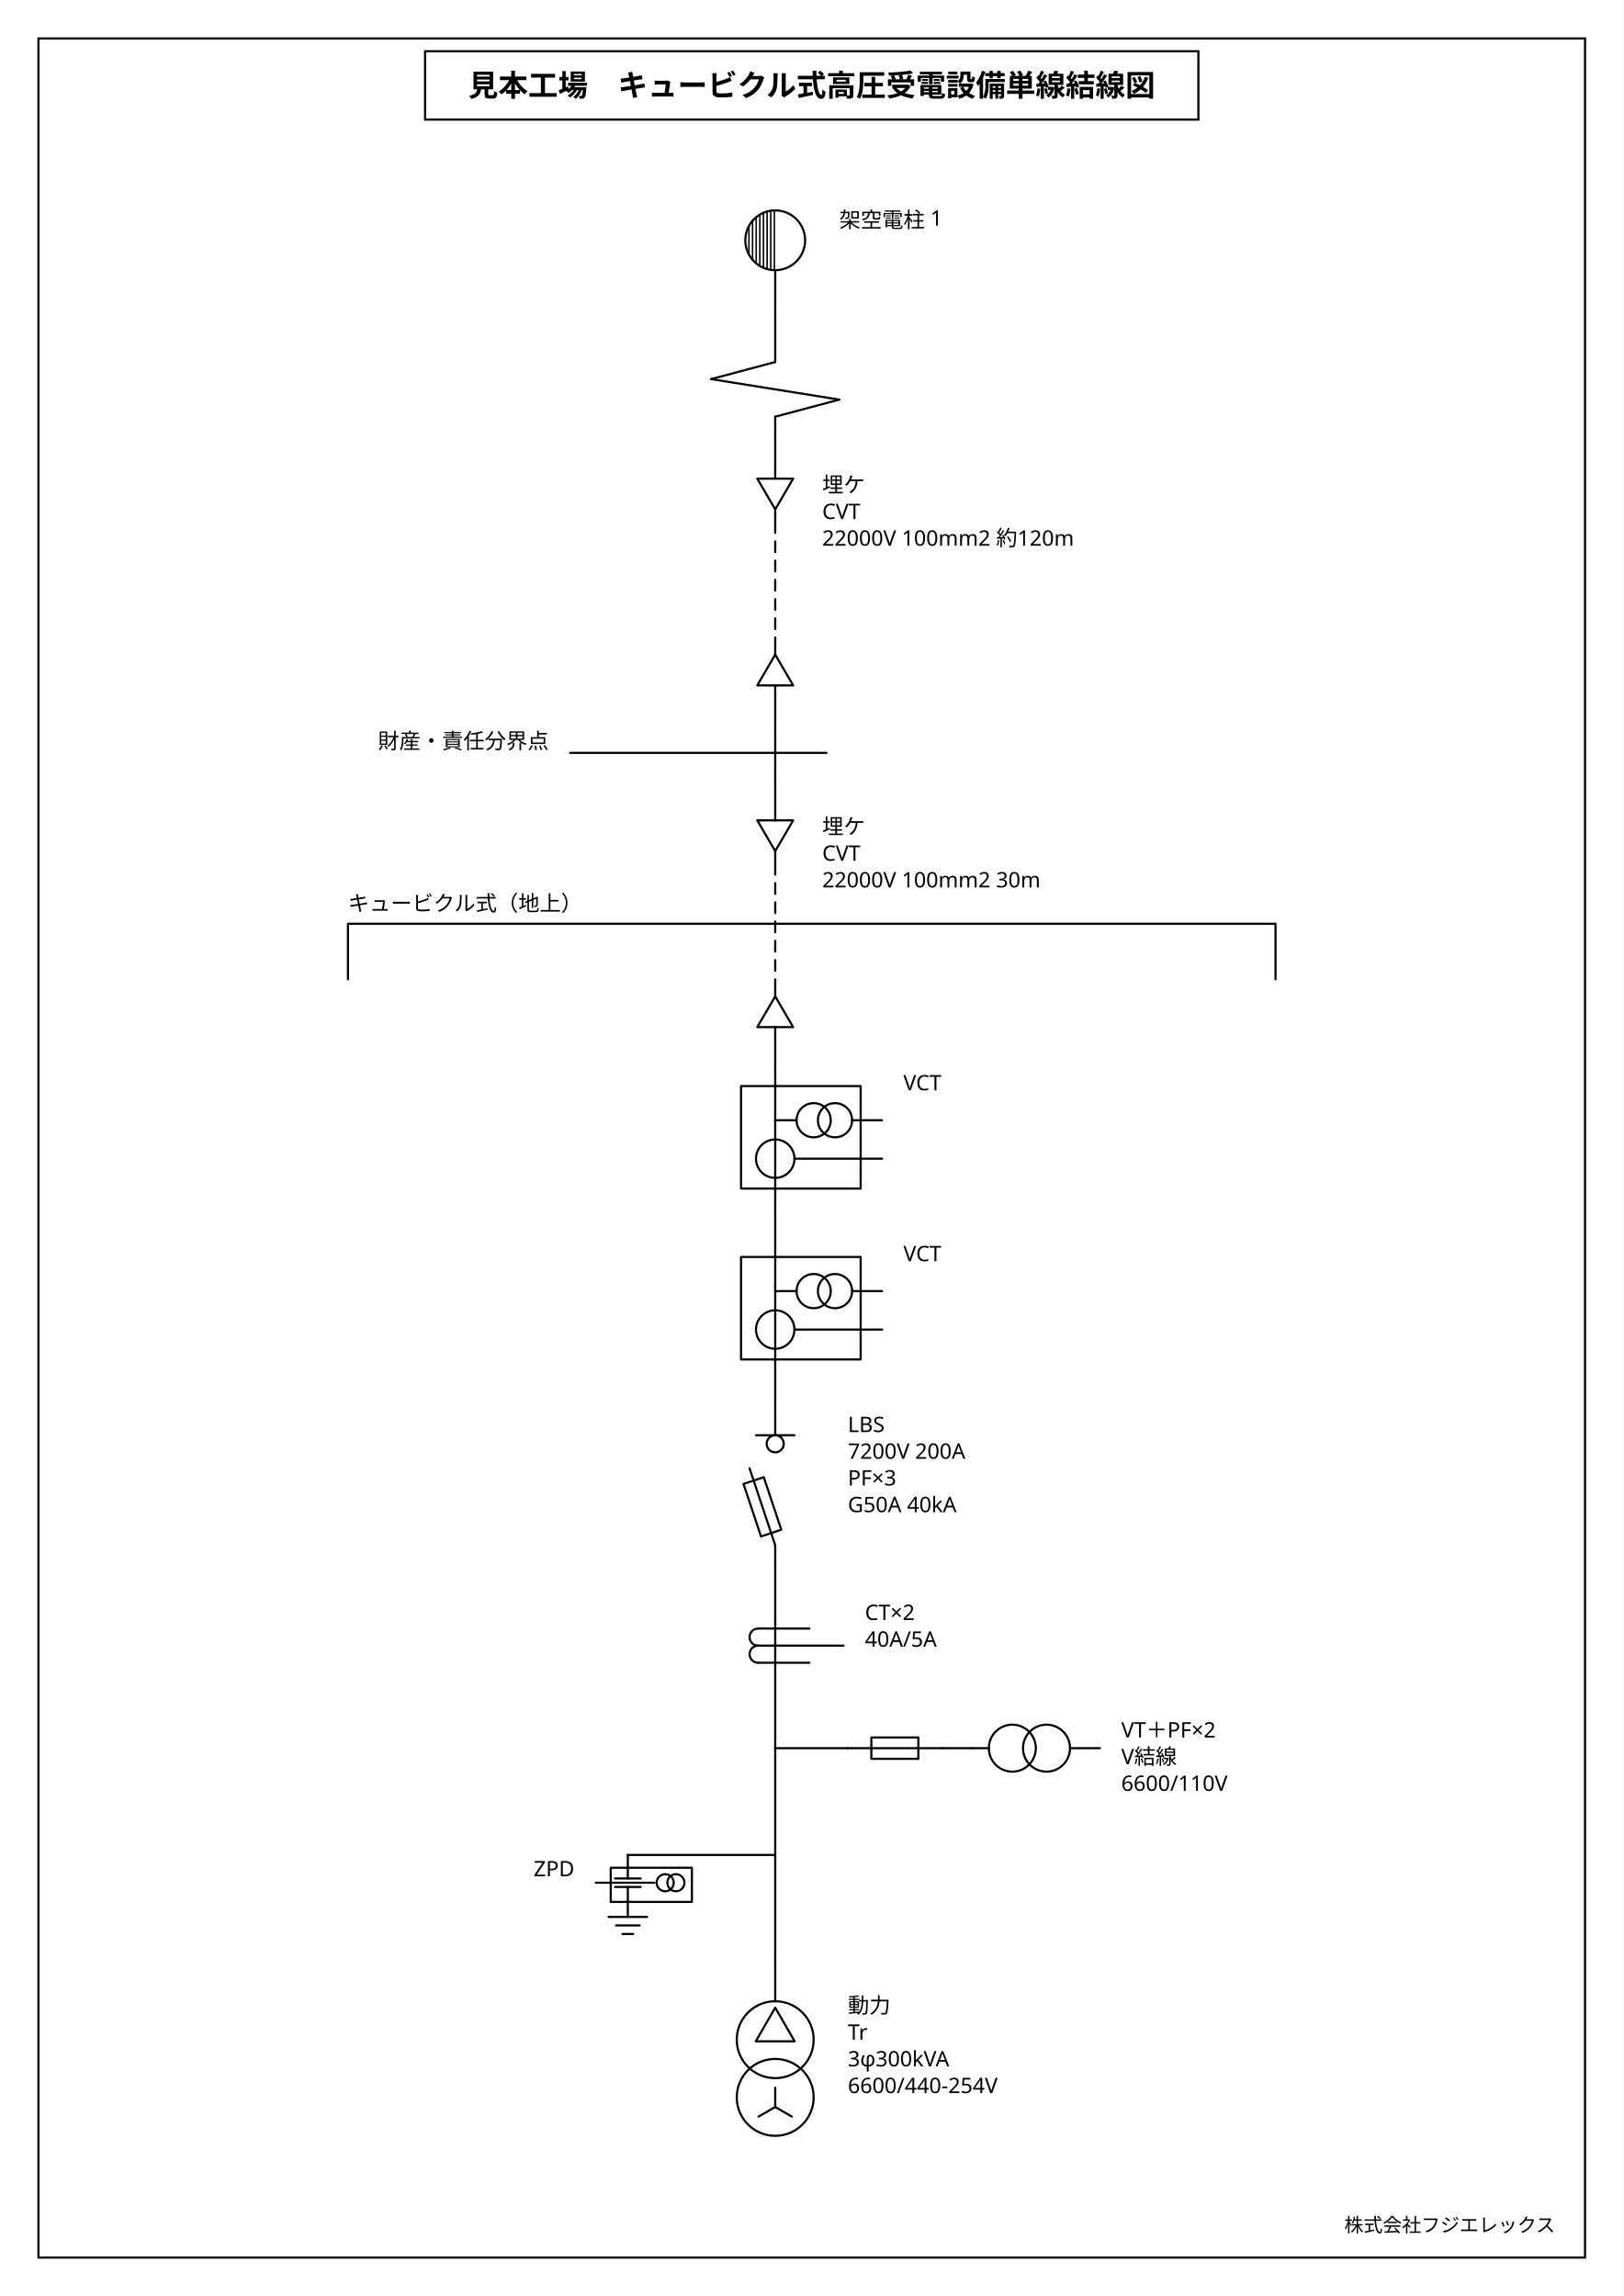
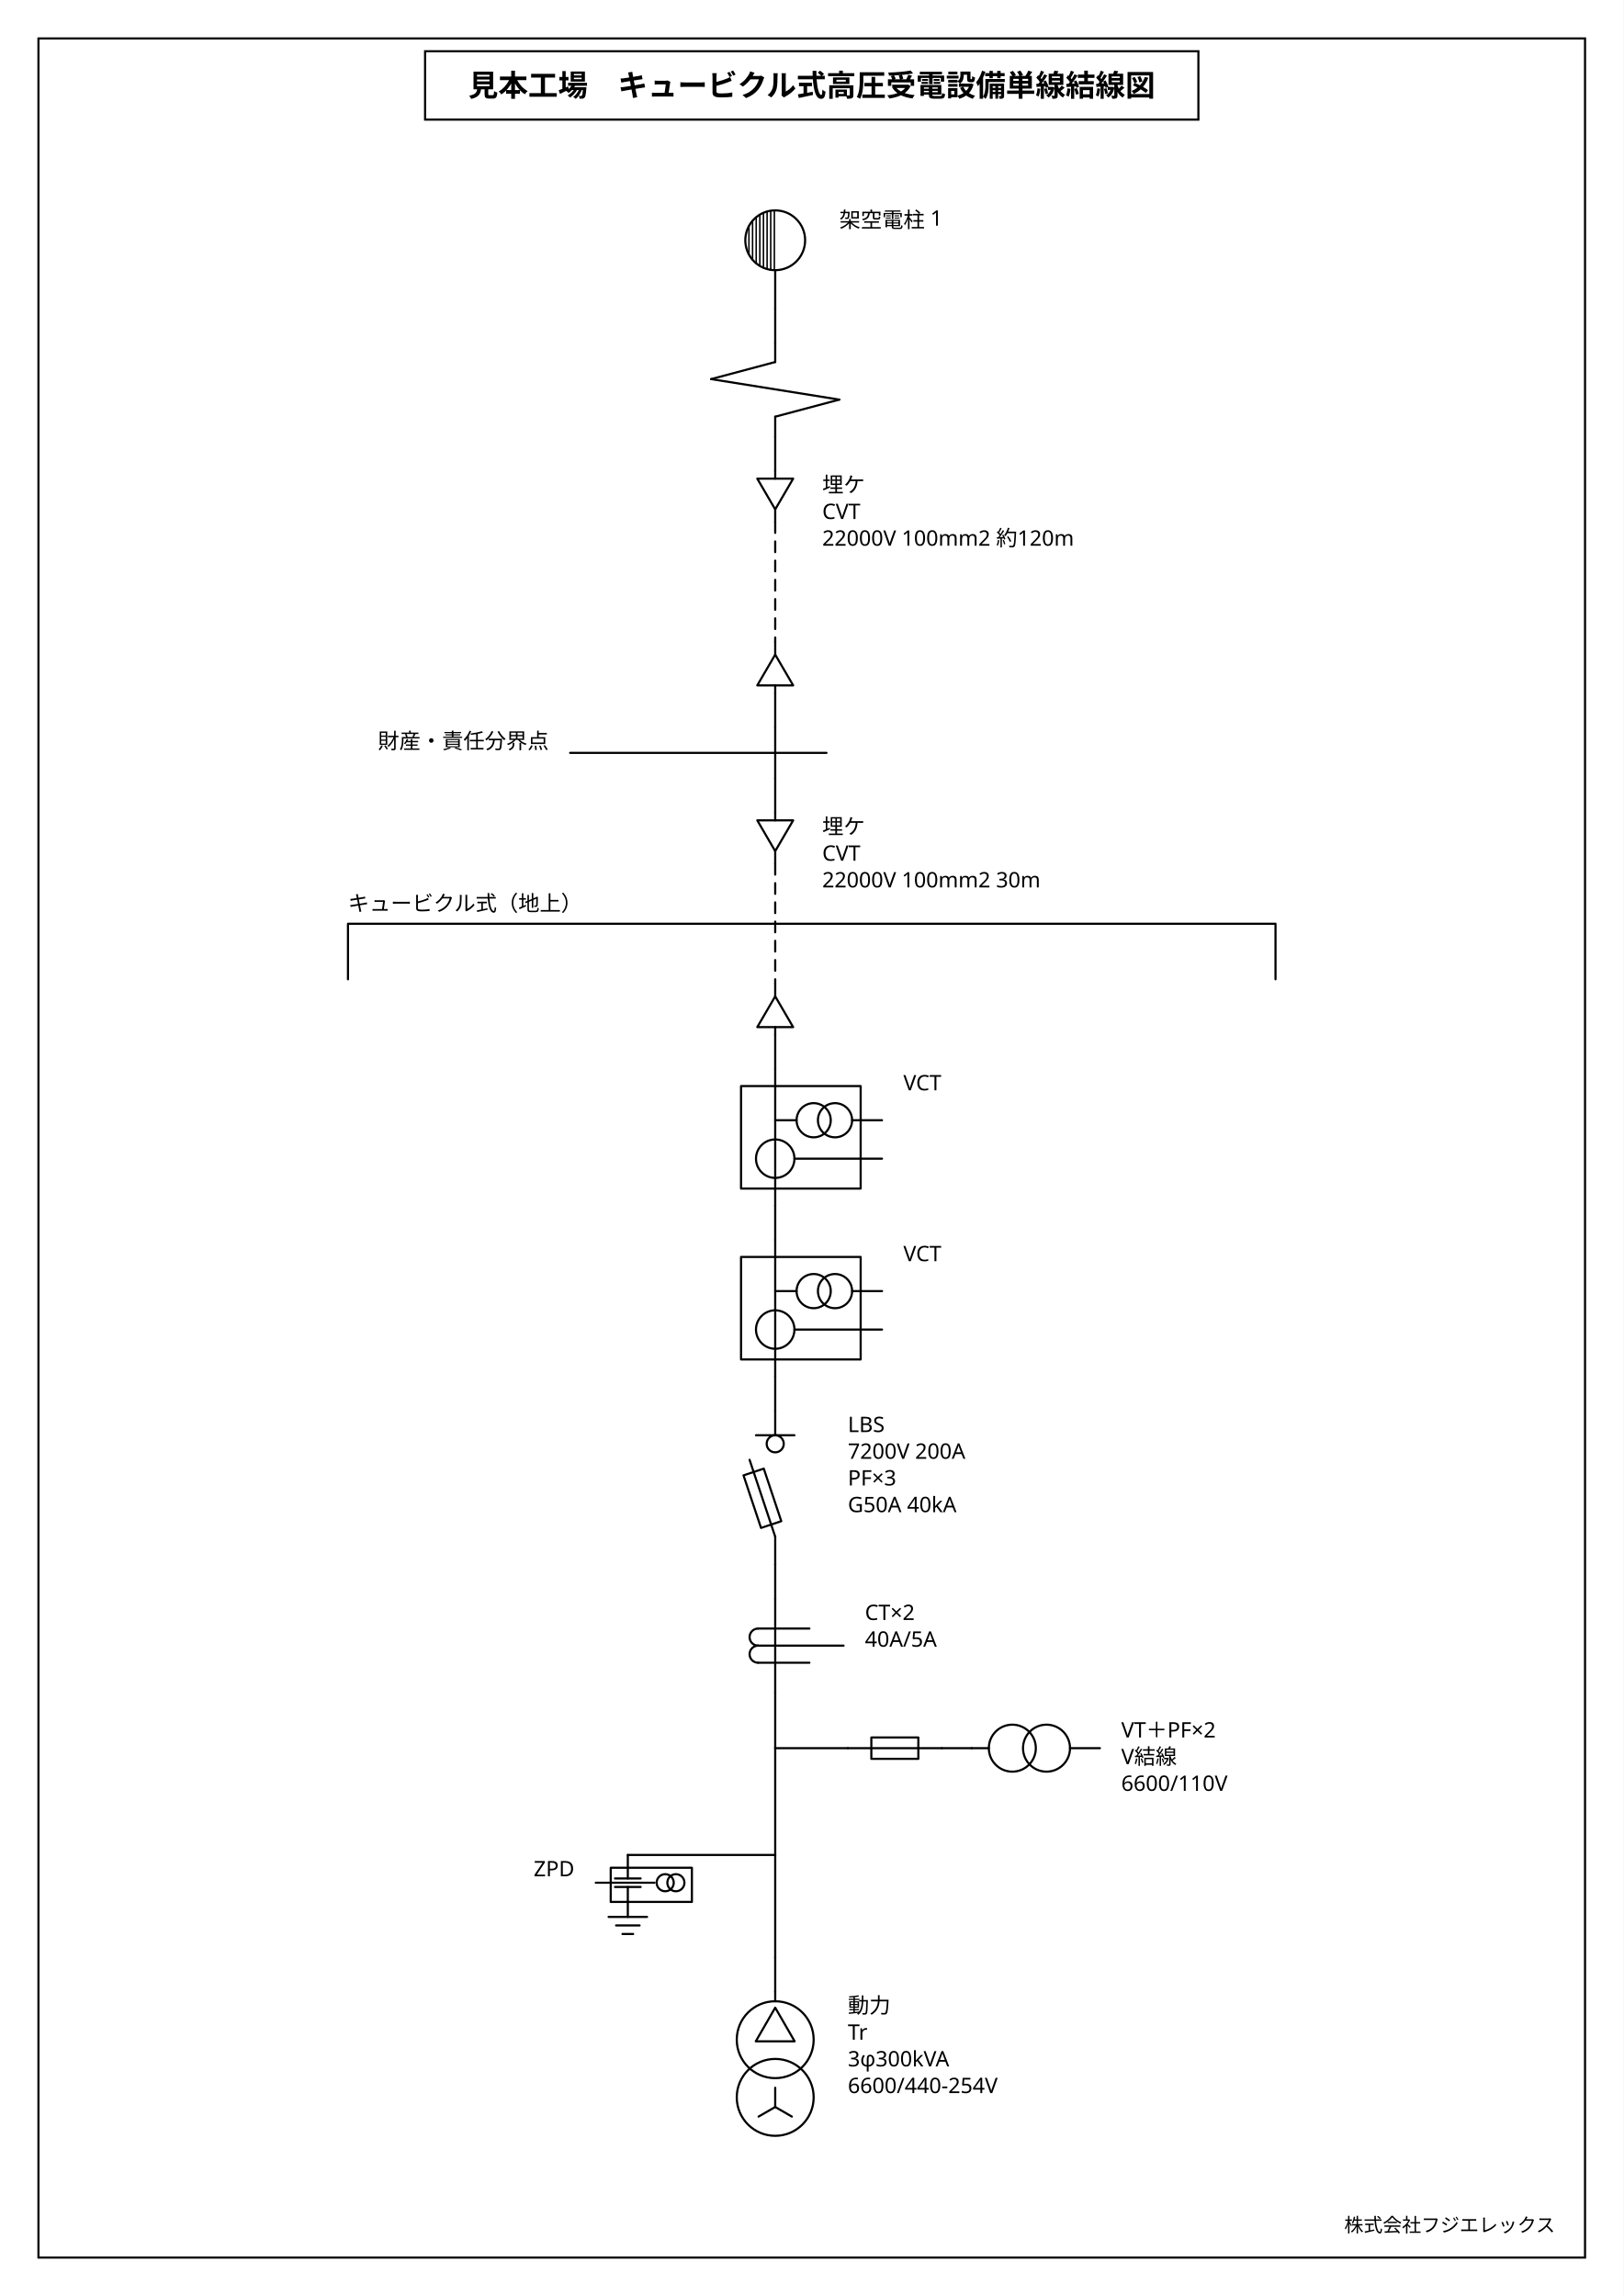
<svg xmlns="http://www.w3.org/2000/svg" viewBox="0 0 760 1075" width="760" height="1075">
  <rect x="0" y="0" width="760" height="1075" fill="#fff" />
  <g stroke="#000" fill="none">
    <rect x="18" y="18" width="724" height="1039" stroke-width="1" />
    <rect x="199" y="24" width="362" height="32" stroke-width="1" />
  </g>
  <text x="380" y="45" font-size="14" font-weight="700" text-anchor="middle" font-family="IPAGothic, 'IPAゴシック', 'Noto Sans JP', 'Hiragino Kaku Gothic ProN', 'Yu Gothic', sans-serif" fill="#000">見本工場　キュービクル式高圧受電設備単線結線図</text>
  <text x="728" y="1045" font-size="9" text-anchor="end" font-family="IPAGothic, 'IPAゴシック', 'Noto Sans JP', 'Hiragino Kaku Gothic ProN', 'Yu Gothic', sans-serif" fill="#000">株式会社フジエレックス</text>
  <g transform="translate(362.9 96.5) scale(1)">
    <g stroke="#000" fill="none" stroke-linecap="round" stroke-linejoin="round" color="#000">
      <path d="M -200 336 L 234.2 336 M -200 336 L -200 362 M 234.2 336 L 234.2 362" fill="none" stroke-width="1" />
      <text x="-200" y="330" font-size="10" font-family="IPAGothic, 'IPAゴシック', 'Noto Sans JP', 'Hiragino Kaku Gothic ProN', 'Yu Gothic', sans-serif" fill="currentColor" stroke="none">キュービクル式（地上）</text>
      <line x1="0" y1="48" x2="0" y2="64" stroke-width="1" />
      <line x1="0" y1="108" x2="0" y2="124" stroke-width="1" />
      <line x1="0" y1="148" x2="0" y2="204" stroke-width="1" stroke-dasharray="5 4" />
      <line x1="0" y1="228" x2="0" y2="244" stroke-width="1" />
      <line x1="0" y1="268" x2="0" y2="284" stroke-width="1" />
      <line x1="0" y1="308" x2="0" y2="364" stroke-width="1" stroke-dasharray="5 4" />
      <line x1="0" y1="388" x2="0" y2="404" stroke-width="1" />
      <line x1="0" y1="468" x2="0" y2="484" stroke-width="1" />
      <line x1="0" y1="548" x2="0" y2="564" stroke-width="1" />
      <line x1="0" y1="636" x2="0" y2="652" stroke-width="1" />
      <line x1="0" y1="696" x2="0" y2="722" stroke-width="1" />
      <line x1="0" y1="722" x2="34" y2="722" stroke-width="1" />
      <line x1="78" y1="722" x2="92" y2="722" stroke-width="1" />
      <line x1="0" y1="722" x2="0" y2="772" stroke-width="1" />
      <line x1="0" y1="772" x2="-69" y2="772" stroke-width="1" />
      <line x1="0" y1="772" x2="0" y2="820" stroke-width="1" />
      <line x1="0" y1="820" x2="0" y2="836" stroke-width="1" />
      <g transform="translate(-16 0)">
        <circle cx="16" cy="16" r="14" fill="none" stroke-width="1" />
        <line x1="3.7" y1="9.313" x2="3.7" y2="22.687" stroke-width="0.7" />
        <line x1="5.4" y1="6.855" x2="5.4" y2="25.145" stroke-width="0.7" />
        <line x1="7.1" y1="5.193" x2="7.1" y2="26.807" stroke-width="0.7" />
        <line x1="8.8" y1="3.993" x2="8.8" y2="28.007" stroke-width="0.7" />
        <line x1="10.5" y1="3.126" x2="10.5" y2="28.874" stroke-width="0.7" />
        <line x1="12.2" y1="2.526" x2="12.2" y2="29.474" stroke-width="0.7" />
        <line x1="13.9" y1="2.158" x2="13.9" y2="29.842" stroke-width="0.7" />
        <line x1="15.6" y1="2.006" x2="15.6" y2="29.994" stroke-width="0.7" />
        <line x1="16" y1="30" x2="16" y2="48" stroke-width="1" />
      </g>
      <text x="30" y="10" font-size="10" text-anchor="start" font-family="IPAGothic, 'IPAゴシック', 'Noto Sans JP', 'Hiragino Kaku Gothic ProN', 'Yu Gothic', sans-serif" fill="currentColor" stroke="none">
        <tspan x="30" dy="0">架空電柱 1</tspan>
      </text>
      <g transform="translate(-30 64)">
        <line x1="30" y1="0" x2="30" y2="9" stroke-width="1" />
        <line x1="30" y1="9" x2="0" y2="17" stroke-width="1" />
        <line x1="0" y1="17" x2="60" y2="26.6" stroke-width="1" />
        <line x1="60" y1="26.6" x2="30" y2="34.6" stroke-width="1" />
        <line x1="30" y1="34.6" x2="30" y2="44" stroke-width="1" />
      </g>
      <g transform="translate(-12 124)">
        <line x1="12" y1="0" x2="12" y2="3.6" stroke-width="1" />
        <polygon points="3.6,3.6 20.4,3.6 12,18" fill="none" stroke-width="1" />
        <line x1="12" y1="18" x2="12" y2="24" stroke-width="1" />
      </g>
      <text x="22" y="134" font-size="10" text-anchor="start" font-family="IPAGothic, 'IPAゴシック', 'Noto Sans JP', 'Hiragino Kaku Gothic ProN', 'Yu Gothic', sans-serif" fill="currentColor" stroke="none">
        <tspan x="22" dy="0">埋ケ</tspan>
        <tspan x="22" dy="12.5">CVT</tspan>
        <tspan x="22" dy="12.5">22000V 100mm2 約120m</tspan>
      </text>
      <g transform="translate(-12 204) rotate(180 12 12)">
        <line x1="12" y1="0" x2="12" y2="3.6" stroke-width="1" />
        <polygon points="3.6,3.6 20.4,3.6 12,18" fill="none" stroke-width="1" />
        <line x1="12" y1="18" x2="12" y2="24" stroke-width="1" />
      </g>
      <g transform="translate(-96 244)">
        <line x1="96" y1="0" x2="96" y2="24" stroke-width="1" />
        <line x1="0" y1="12" x2="120" y2="12" stroke-width="1" />
      </g>
      <text x="-106" y="254" font-size="10" text-anchor="end" font-family="IPAGothic, 'IPAゴシック', 'Noto Sans JP', 'Hiragino Kaku Gothic ProN', 'Yu Gothic', sans-serif" fill="currentColor" stroke="none">
        <tspan x="-106" dy="0">財産・責任分界点</tspan>
      </text>
      <g transform="translate(-12 284)">
        <line x1="12" y1="0" x2="12" y2="3.6" stroke-width="1" />
        <polygon points="3.6,3.6 20.4,3.6 12,18" fill="none" stroke-width="1" />
        <line x1="12" y1="18" x2="12" y2="24" stroke-width="1" />
      </g>
      <text x="22" y="294" font-size="10" text-anchor="start" font-family="IPAGothic, 'IPAゴシック', 'Noto Sans JP', 'Hiragino Kaku Gothic ProN', 'Yu Gothic', sans-serif" fill="currentColor" stroke="none">
        <tspan x="22" dy="0">埋ケ</tspan>
        <tspan x="22" dy="12.5">CVT</tspan>
        <tspan x="22" dy="12.5">22000V 100mm2 30m</tspan>
      </text>
      <g transform="translate(-12 364) rotate(180 12 12)">
        <line x1="12" y1="0" x2="12" y2="3.6" stroke-width="1" />
        <polygon points="3.6,3.6 20.4,3.6 12,18" fill="none" stroke-width="1" />
        <line x1="12" y1="18" x2="12" y2="24" stroke-width="1" />
      </g>
      <g transform="translate(-22 404)">
        <line x1="22" y1="0" x2="22" y2="64" stroke-width="1" />
        <rect x="6" y="8" width="56" height="48" fill="none" stroke-width="1" />
        <line x1="22" y1="24" x2="32" y2="24" stroke-width="1" />
        <circle cx="40" cy="24" r="8" fill="none" stroke-width="1" />
        <circle cx="50" cy="24" r="8" fill="none" stroke-width="1" />
        <line x1="58" y1="24" x2="72" y2="24" stroke-width="1" />
        <circle cx="22" cy="42" r="9" fill="none" stroke-width="1" />
        <line x1="31" y1="42" x2="72" y2="42" stroke-width="1" />
      </g>
      <text x="60" y="414" font-size="10" text-anchor="start" font-family="IPAGothic, 'IPAゴシック', 'Noto Sans JP', 'Hiragino Kaku Gothic ProN', 'Yu Gothic', sans-serif" fill="currentColor" stroke="none">
        <tspan x="60" dy="0">VCT</tspan>
      </text>
      <g transform="translate(-22 484)">
        <line x1="22" y1="0" x2="22" y2="64" stroke-width="1" />
        <rect x="6" y="8" width="56" height="48" fill="none" stroke-width="1" />
        <line x1="22" y1="24" x2="32" y2="24" stroke-width="1" />
        <circle cx="40" cy="24" r="8" fill="none" stroke-width="1" />
        <circle cx="50" cy="24" r="8" fill="none" stroke-width="1" />
        <line x1="58" y1="24" x2="72" y2="24" stroke-width="1" />
        <circle cx="22" cy="42" r="9" fill="none" stroke-width="1" />
        <line x1="31" y1="42" x2="72" y2="42" stroke-width="1" />
      </g>
      <text x="60" y="494" font-size="10" text-anchor="start" font-family="IPAGothic, 'IPAゴシック', 'Noto Sans JP', 'Hiragino Kaku Gothic ProN', 'Yu Gothic', sans-serif" fill="currentColor" stroke="none">
        <tspan x="60" dy="0">VCT</tspan>
      </text>
      <g transform="translate(-24 564)">
        <line x1="24" y1="0" x2="24" y2="11.5" stroke-width="1" />
        <line x1="15" y1="11.5" x2="33" y2="11.5" stroke-width="1" />
        <circle cx="24" cy="15.5" r="4" fill="none" stroke-width="1" />
-         <line x1="24" y1="63" x2="12" y2="27" stroke-width="1" />
-         <polygon points="26.843,55.719 18.643,31.119 9.157,34.281 17.357,58.881" fill="none" stroke-width="1" />
-         <line x1="24" y1="63" x2="24" y2="72" stroke-width="1" />
+         <line x1="24" y1="59" x2="12" y2="23" stroke-width="1" />
+         <polygon points="26.843,51.719 18.643,27.119 9.157,30.281 17.357,54.881" fill="none" stroke-width="1" />
+         <line x1="24" y1="59" x2="24" y2="72" stroke-width="1" />
      </g>
      <text x="34" y="574" font-size="10" text-anchor="start" font-family="IPAGothic, 'IPAゴシック', 'Noto Sans JP', 'Hiragino Kaku Gothic ProN', 'Yu Gothic', sans-serif" fill="currentColor" stroke="none">
        <tspan x="34" dy="0">LBS</tspan>
        <tspan x="34" dy="12.5">7200V 200A</tspan>
        <tspan x="34" dy="12.5">PF×3</tspan>
        <tspan x="34" dy="12.5">G50A 40kA</tspan>
      </text>
      <g transform="translate(-24 652)">
        <line x1="24" y1="0" x2="24" y2="44" stroke-width="1" />
        <line x1="16" y1="14" x2="40" y2="14" stroke-width="1" />
        <line x1="16" y1="30" x2="40" y2="30" stroke-width="1" />
        <line x1="16" y1="22" x2="56" y2="22" stroke-width="1" />
        <path d="M 16 14 A 4 4 0 0 0 16 22" fill="none" stroke-width="1" />
        <path d="M 16 22 A 4 4 0 0 0 16 30" fill="none" stroke-width="1" />
      </g>
      <text x="42" y="662" font-size="10" text-anchor="start" font-family="IPAGothic, 'IPAゴシック', 'Noto Sans JP', 'Hiragino Kaku Gothic ProN', 'Yu Gothic', sans-serif" fill="currentColor" stroke="none">
        <tspan x="42" dy="0">CT×2</tspan>
        <tspan x="42" dy="12.5">40A/5A</tspan>
      </text>
      <g transform="translate(36 700) rotate(-90 20 22)">
        <line x1="20" y1="0" x2="20" y2="44" stroke-width="1" />
        <rect x="15" y="11" width="10" height="22" fill="none" stroke-width="1" />
      </g>
      <g transform="translate(92 707)">
        <line x1="0" y1="15" x2="8" y2="15" stroke-width="1" />
        <circle cx="19" cy="15" r="11" fill="none" stroke-width="1" />
        <circle cx="35" cy="15" r="11" fill="none" stroke-width="1" />
        <line x1="46" y1="15" x2="60" y2="15" stroke-width="1" />
      </g>
      <text x="162" y="717" font-size="10" text-anchor="start" font-family="IPAGothic, 'IPAゴシック', 'Noto Sans JP', 'Hiragino Kaku Gothic ProN', 'Yu Gothic', sans-serif" fill="currentColor" stroke="none">
        <tspan x="162" dy="0">VT＋PF×2</tspan>
        <tspan x="162" dy="12.5">V結線</tspan>
        <tspan x="162" dy="12.5">6600/110V</tspan>
      </text>
      <g transform="translate(-84 772)">
        <line x1="15" y1="0" x2="15" y2="11" stroke-width="1" />
        <rect x="7" y="6" width="38" height="16" fill="none" stroke-width="1" />
        <line x1="9" y1="11" x2="21" y2="11" stroke-width="1" />
        <line x1="9" y1="15" x2="21" y2="15" stroke-width="1" />
        <line x1="15" y1="15" x2="15" y2="29" stroke-width="1" />
        <line x1="6" y1="29" x2="24" y2="29" stroke-width="1" />
        <line x1="9.5" y1="33" x2="20.5" y2="33" stroke-width="1" />
        <line x1="12.5" y1="37" x2="17.5" y2="37" stroke-width="1" />
        <line x1="0" y1="13" x2="27.5" y2="13" stroke-width="1" />
        <circle cx="32.5" cy="13" r="4" fill="none" stroke-width="1" />
        <circle cx="37.5" cy="13" r="4" fill="none" stroke-width="1" />
      </g>
      <text x="-94" y="782" font-size="10" text-anchor="end" font-family="IPAGothic, 'IPAゴシック', 'Noto Sans JP', 'Hiragino Kaku Gothic ProN', 'Yu Gothic', sans-serif" fill="currentColor" stroke="none">
        <tspan x="-94" dy="0">ZPD</tspan>
      </text>
      <g transform="translate(-24 836)">
        <line x1="24" y1="0" x2="24" y2="4.5" stroke-width="1" />
        <circle cx="24" cy="22.5" r="18" fill="none" stroke-width="1" />
        <circle cx="24" cy="49.5" r="18" fill="none" stroke-width="1" />
        <polygon points="24,7.5 33.093,23.25 14.907,23.25" fill="none" stroke-width="1" />
        <line x1="24" y1="54" x2="24" y2="45" stroke-width="1" />
        <line x1="24" y1="54" x2="31.794" y2="58.5" stroke-width="1" />
        <line x1="24" y1="54" x2="16.206" y2="58.5" stroke-width="1" />
      </g>
      <text x="34" y="846" font-size="10" text-anchor="start" font-family="IPAGothic, 'IPAゴシック', 'Noto Sans JP', 'Hiragino Kaku Gothic ProN', 'Yu Gothic', sans-serif" fill="currentColor" stroke="none">
        <tspan x="34" dy="0">動力</tspan>
        <tspan x="34" dy="12.5">Tr</tspan>
        <tspan x="34" dy="12.5">3φ300kVA</tspan>
        <tspan x="34" dy="12.5">6600/440-254V</tspan>
      </text>
    </g>
  </g>
</svg>
